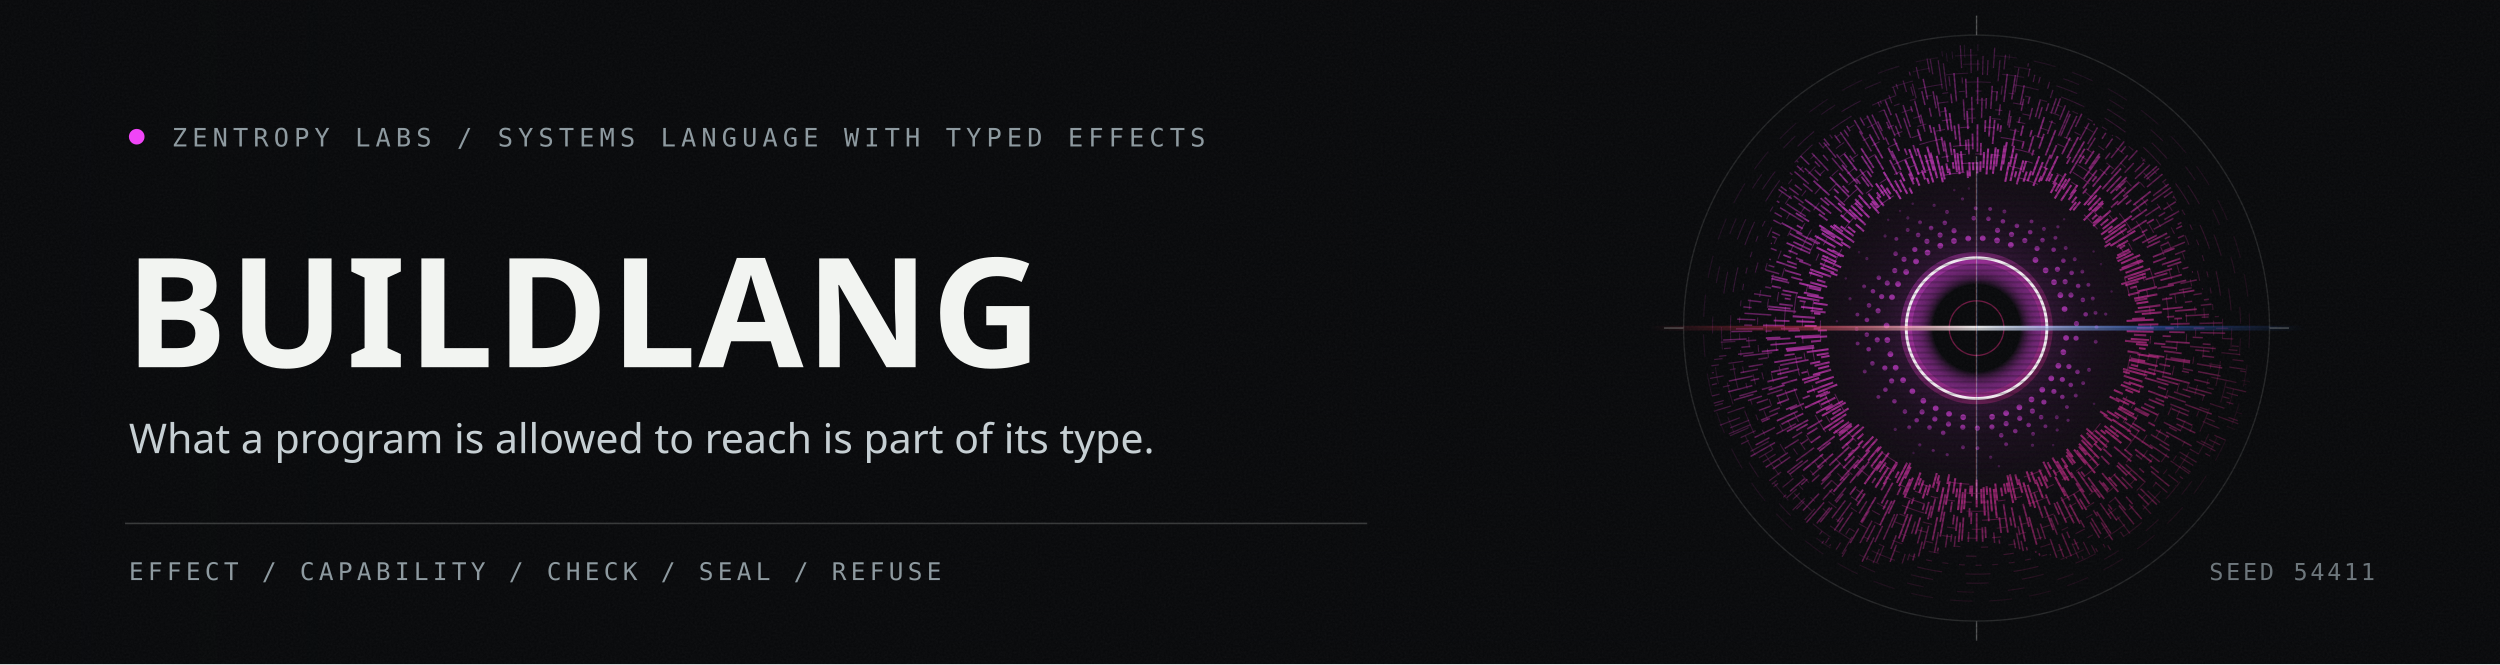
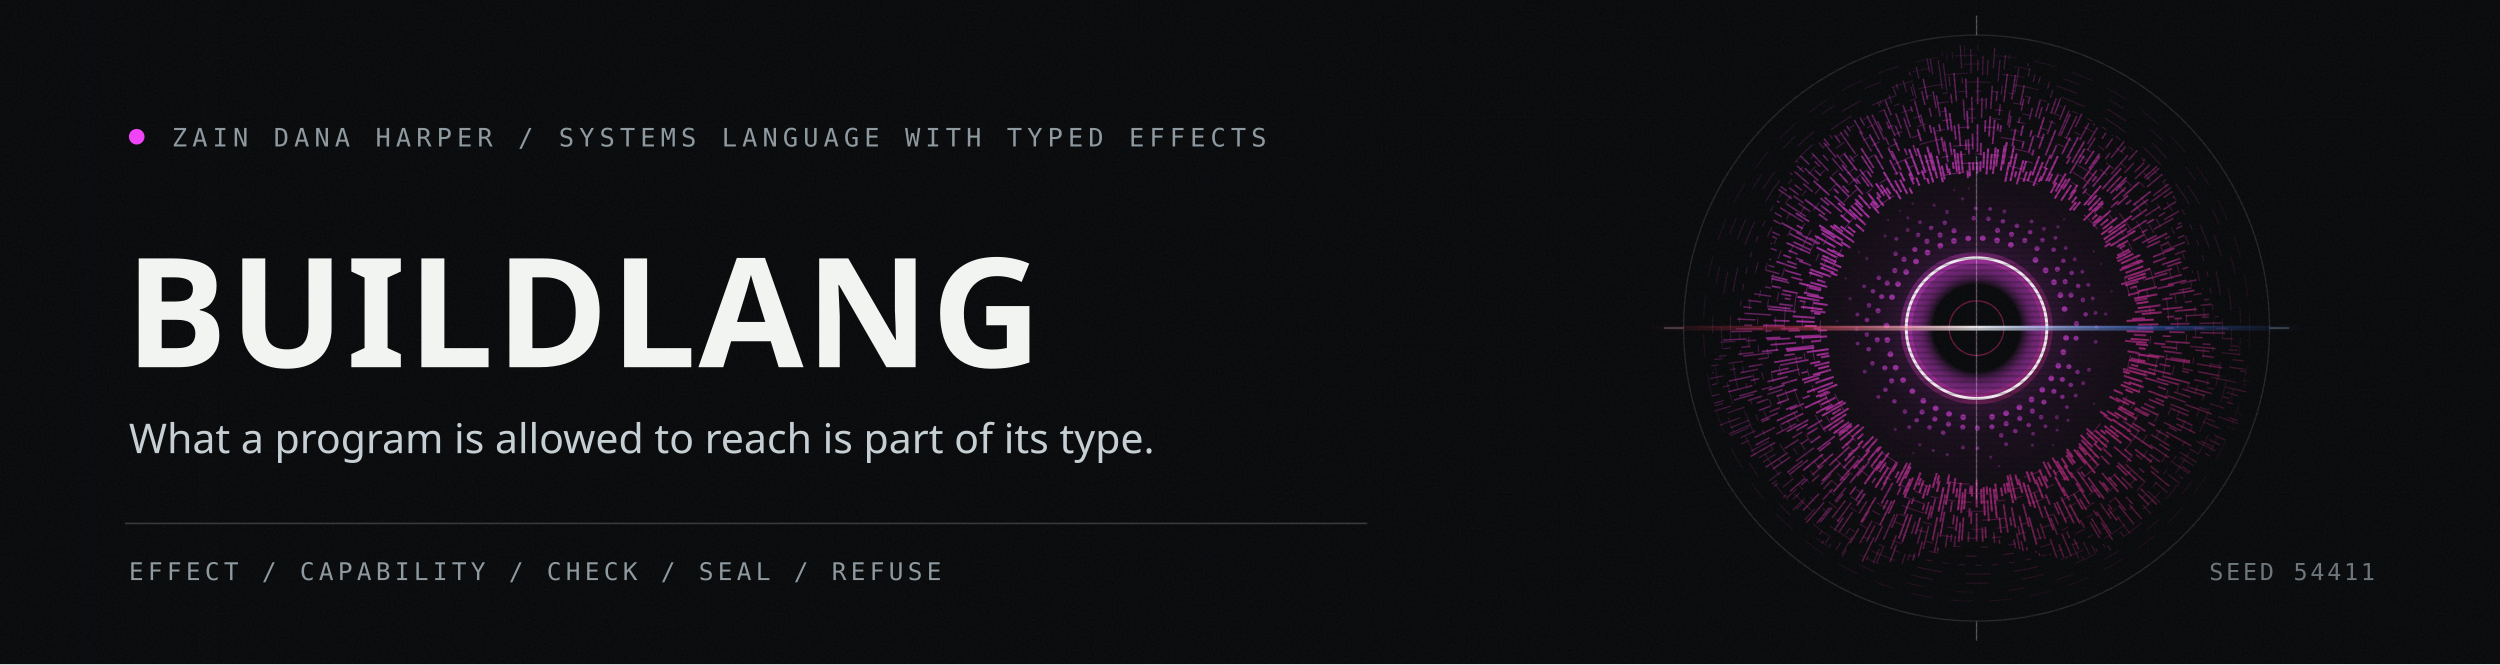
<svg xmlns="http://www.w3.org/2000/svg" viewBox="0 0 1280 340" width="1280" height="340" role="img" aria-label="buildlang: What a program is allowed to reach is part of its type.">
  <defs>
    <radialGradient id="halo">
      <stop offset="0" stop-color="#F045F7" stop-opacity="0.34" />
      <stop offset="0.4" stop-color="#F045F7" stop-opacity="0.08" />
      <stop offset="1" stop-color="#07080A" stop-opacity="0" />
    </radialGradient>
    <radialGradient id="core">
      <stop offset="0" stop-color="#FFFFFF" />
      <stop offset="0.36" stop-color="#FFFFFF" stop-opacity="0.92" />
      <stop offset="0.74" stop-color="#F045F7" stop-opacity="0.6" />
      <stop offset="1" stop-color="#F045F7" stop-opacity="0" />
    </radialGradient>
    <radialGradient id="pupil">
      <stop offset="0" stop-color="#07080A" />
      <stop offset="0.62" stop-color="#07080A" />
      <stop offset="1" stop-color="#F045F7" stop-opacity="0.3" />
    </radialGradient>
    <linearGradient id="ray" x1="0" y1="0" x2="1" y2="1">
      <stop offset="0" stop-color="#F045F7" />
      <stop offset="1" stop-color="#BF226C" />
    </linearGradient>
    <linearGradient id="flare" x1="0" y1="0" x2="1" y2="0">
      <stop offset="0" stop-color="#FF3B57" stop-opacity="0" />
      <stop offset="0.22" stop-color="#FF3B57" stop-opacity="0.42" />
      <stop offset="0.5" stop-color="#FFFFFF" stop-opacity="0.9" />
      <stop offset="0.78" stop-color="#3B7BFF" stop-opacity="0.42" />
      <stop offset="1" stop-color="#3B7BFF" stop-opacity="0" />
    </linearGradient>
    <linearGradient id="veil" x1="0" y1="0" x2="1" y2="0">
      <stop offset="0" stop-color="#07080A" stop-opacity="0.96" />
      <stop offset="0.4" stop-color="#07080A" stop-opacity="0.86" />
      <stop offset="0.64" stop-color="#07080A" stop-opacity="0" />
    </linearGradient>
    <pattern id="scan" width="4" height="3" patternUnits="userSpaceOnUse">
      <rect width="4" height="1" fill="#07080A" />
    </pattern>
    <filter id="grain" x="0" y="0" width="100%" height="100%">
      <feTurbulence type="fractalNoise" baseFrequency="0.9" numOctaves="3" seed="4801" result="n" />
      <feColorMatrix in="n" type="saturate" values="0" />
    </filter>
  </defs>
  <rect width="1280" height="340" fill="#07080A" />
  <g>
    <circle cx="1012" cy="168" r="80" fill="none" stroke="url(#ray)" stroke-width="0.55" stroke-dasharray="10.2 28.33" stroke-dashoffset="24.71" opacity="0.38" />
    <circle cx="1012" cy="168" r="84.6" fill="none" stroke="url(#ray)" stroke-width="0.55" stroke-dasharray="7.26 16.43" stroke-dashoffset="35.06" opacity="0.37" />
    <circle cx="1012" cy="168" r="89.2" fill="none" stroke="url(#ray)" stroke-width="0.55" stroke-dasharray="3.95 4.71" stroke-dashoffset="22" opacity="0.36" />
    <circle cx="1012" cy="168" r="93.8" fill="none" stroke="url(#ray)" stroke-width="0.55" stroke-dasharray="10.38 21.6" stroke-dashoffset="17.79" opacity="0.35" />
    <circle cx="1012" cy="168" r="98.4" fill="none" stroke="url(#ray)" stroke-width="0.55" stroke-dasharray="12.19 29.87" stroke-dashoffset="28.62" opacity="0.33" />
    <circle cx="1012" cy="168" r="103" fill="none" stroke="url(#ray)" stroke-width="0.55" stroke-dasharray="4.91 7.8" stroke-dashoffset="5.93" opacity="0.32" />
    <circle cx="1012" cy="168" r="107.6" fill="none" stroke="url(#ray)" stroke-width="0.55" stroke-dasharray="4.66 8.14" stroke-dashoffset="35.58" opacity="0.3" />
    <circle cx="1012" cy="168" r="112.2" fill="none" stroke="url(#ray)" stroke-width="0.55" stroke-dasharray="3.67 10.48" stroke-dashoffset="13.59" opacity="0.27" />
    <circle cx="1012" cy="168" r="116.8" fill="none" stroke="url(#ray)" stroke-width="0.55" stroke-dasharray="5.3 13.98" stroke-dashoffset="9.17" opacity="0.25" />
    <circle cx="1012" cy="168" r="121.4" fill="none" stroke="url(#ray)" stroke-width="0.55" stroke-dasharray="3.07 5.45" stroke-dashoffset="24.86" opacity="0.23" />
    <circle cx="1012" cy="168" r="126" fill="none" stroke="url(#ray)" stroke-width="0.55" stroke-dasharray="12.92 11.92" stroke-dashoffset="7.91" opacity="0.2" />
    <circle cx="1012" cy="168" r="130.6" fill="none" stroke="url(#ray)" stroke-width="0.55" stroke-dasharray="11.37 17.26" stroke-dashoffset="30.03" opacity="0.17" />
    <circle cx="1012" cy="168" r="135.2" fill="none" stroke="url(#ray)" stroke-width="0.55" stroke-dasharray="8.67 17.37" stroke-dashoffset="20.68" opacity="0.14" />
    <circle cx="1012" cy="168" r="139.8" fill="none" stroke="url(#ray)" stroke-width="0.55" stroke-dasharray="11.51 8.78" stroke-dashoffset="1.47" opacity="0.11" />
    <path d="M1147.79 194.66L1152.01 195.49M1149.13 196.69L1150.2 196.91M1145.36 211.12L1148 211.97M1140.07 218.24L1144.22 219.87M994.56 28.93L994.23 26.3M997.03 31.5L996.54 27.06M999.79 30.25L999.45 26.31M1005.97 29.44L1005.69 22.91M1012.66 26.05L1012.67 22.65M1028.61 30.61L1028.95 27.75" stroke="url(#ray)" stroke-width="0.5" opacity="0.13" />
    <path d="M1134.64 168.11L1140.86 168.12M1137.64 173.31L1143.44 173.56M1142.66 177.14L1146.21 177.38M1141.04 179.02L1145.57 179.41M1137.38 180.56L1147.04 181.53M1143.03 184.12L1148.7 184.82M1130.93 186.3L1137.22 187.27M1141.41 187.91L1149.69 189.19M1146.95 189.88L1149.83 190.34M1132.18 193.14L1145.03 195.83M1139.47 198.14L1150.05 200.64M1129.95 198.47L1133.43 199.36M1140.03 201.07L1145.84 202.57M1138.15 203.15L1141.49 204.08M1139.95 205.82L1143.48 206.87M1131.47 206.63L1138.91 209.03M1126.13 208.44L1130.39 209.95M1140.99 213.71L1145.72 215.38M1135.7 213.22L1146 216.98M1129.61 214.14L1133.96 215.84M1127.79 215.82L1136.43 219.38M1133.79 222.82L1139.55 225.41M1131.03 225.03L1136.78 227.79M1126.78 225.68L1133.34 228.97M1124.64 225.93L1134.33 230.92M1129.13 232.21L1131.55 233.54M1121.12 229.86L1125.74 232.48M1115.9 231.36L1124.67 236.71M1116.19 234.03L1122.95 238.32M1117.22 238.78L1121.53 241.68M1111.33 235.96L1120.98 242.57M1116.02 243.89L1117.66 245.09M1110.18 243.09L1115.26 246.97M1113.64 248.66L1113.8 248.79M1103.34 246.72L1109.71 252.2M1099.58 251.31L1105.86 257.28M1096.98 258.44L1101.33 263.07M1083.86 264.24L1090.57 273.23M1085.66 272.29L1087.4 274.75M1079.14 279.14L1080.65 281.64M1076.82 278.61L1077.8 280.27M1072.99 280.77L1073.93 282.5M1070.79 279.13L1072.85 283.03M1066.64 277.41L1069.92 283.98M1065.92 284.76L1066.56 286.12M1060.88 278.21L1064.3 285.92M1057.72 285.04L1058.14 286.12M1049.76 283.69L1049.97 284.33M977.72 283.45L976.7 286.88M975.44 283.61L973.9 288.49M964.55 279.51L960.9 288.09M962.22 281.09L959.01 288.38M956.55 284.62L955.57 286.7M945.35 281.35L943.13 285.12M948.35 274.83L943.15 283.57M946.98 270.51L944.95 273.72M942.36 277.81L940.11 281.35M937.31 278.74L936.74 279.59M936.52 275.35L934.6 278.07M933.74 276.9L932.72 278.31M932.86 271.98L931.58 273.66M929.14 260.53L924 266.28M923.82 256.64L919.77 260.72M924.05 255.06L917.79 261.26M921.49 252.42L917.96 255.71M919.89 250.31L914.85 254.82M914.61 253.24L913.01 254.63M918.26 244.94L912.66 249.54M910.38 247.48L908.06 249.29M909.68 245.99L907.13 247.94M911.96 241.64L905.8 246.17M909.1 232.53L902.56 236.63M907.35 230.38L900.51 234.46M905.55 226.06L896.23 231.14M895.45 225.42L891.45 227.38M898.9 220.5L891.19 224.08M895.3 218.96L885.79 223.11M896.34 217.4L885.15 222.18M895.57 215.13L885.86 219.06M890.91 213.82L880.56 217.74M893.14 208.47L884.48 211.42M886.27 207.82L877.49 210.6M882.04 206.55L877.92 207.77M882.53 205.02L877.39 206.49M880.38 201.76L876.49 202.76M885.67 197.33L882.11 198.16M879.02 196.45L876.5 196.99M882.48 192.43L875.51 193.75M888.68 188.83L885.68 189.34M877.47 190.73L876.48 190.89M892.62 184.97L884.94 186.06M880.01 186.76L876.2 187.3M881.93 183.58L877.65 184.09M883.93 182.02L880.18 182.43M886.18 178.2L882.7 178.48M888.52 174.8L881.01 175.21M912.84 93.7L912.68 93.58M917.73 89.49L916.34 88.33M920.76 83.09L919.85 82.23M933.74 75.9L931.22 72.94M938.2 70.82L936.77 68.94M962.54 54.66L961.47 52.2M963.29 53.13L962.63 51.58M968.62 52.84L967.06 48.7M970.77 48.94L969.28 44.65M971.71 45.68L970.81 42.94M976.12 47.07L974.39 41.25M979.61 49.04L978.35 44.42M981.13 50.34L979.15 42.83M978.06 38.65L977.54 36.68M982.48 40.28L981.09 34.28M987.94 37.08L986.63 29.95M989.6 38.03L988.25 30.18M994.44 45.5L992.33 30.78M996.76 46.5L995 32.45M998.42 44.19L997.85 39.02M1004.78 42.77L1004.61 39.68M1004.33 34.88L1003.66 23.22M1009.26 37.35L1009 25.05M1012.61 36.18L1012.64 30.6M1015.09 38.38L1015.32 28.62M1017.53 38.43L1017.86 30.73M1020.62 34.85L1021.3 24.37M1023.01 41.59L1023.95 30.79M1024.66 48.47L1025.15 43.88M1026.03 35.56L1026.83 27.98M1031.6 47.35L1033.62 34.95M1038.23 34.14L1038.57 32.44M1038.47 39.22L1039.32 35.09M1040.99 41.98L1041.83 38.29M1043.74 42.66L1044.58 39.37M1048.34 45.48L1049.39 41.93M1049.76 50.21L1051.11 46.01M1081.41 69.58L1081.75 69.11M1096.94 82.57L1098.16 81.34M1107.01 93.4L1109.09 91.77M1112.34 101.38L1113.26 100.77M1133.96 162.14L1136.04 162.04" stroke="url(#ray)" stroke-width="0.64" opacity="0.27" />
    <path d="M1123.13 168.1L1128.66 168.1M1126.56 170.33L1139.32 170.59M1122.63 172.68L1127.83 172.9M1127.79 176.1L1131.82 176.38M1121.31 177.34L1134.44 178.46M1123.95 179.21L1131.29 179.95M1127.7 182.23L1133.66 182.97M1124.83 186.29L1137.78 188.39M1117.6 188.74L1122.82 189.76M1125.37 190.26L1136.92 192.53M1117.13 189.99L1120.75 190.75M1123.45 194.35L1131.37 196.22M1120.53 198.24L1132.35 201.54M1117.52 199.19L1129.01 202.59M1113.03 200.67L1121.53 203.42M1109.71 202.62L1119.09 205.95M1118.76 207.03L1132.43 212.03M1111.24 206.93L1120.92 210.73M1111.87 209.25L1120.46 212.79M1114.28 214.04L1122.49 217.73M1114.38 217.05L1124.03 221.68M1107.88 216.18L1116.68 220.6M1110.65 218.73L1114.42 220.67M1109.09 221.23L1122.08 228.35M1103.86 220.08L1110.53 223.86M1101.24 222.42L1110.71 228.2M1105.68 227.37L1110.89 230.67M1100.69 227.67L1110.57 234.32M1100.51 232.57L1105.73 236.38M1093.61 232.76L1096.6 235.13M1101.09 238.7L1105.26 242.01M1101.35 241.27L1110.74 248.97M1095.32 239.8L1097.76 241.91M1088.32 237.7L1098.45 246.96M1095.92 250.18L1104.36 258.44M1086.28 244.21L1091.88 249.95M1094.71 252.85L1100.31 258.59M1088.57 254.34L1091.91 258.1M1090.14 258.32L1096.52 265.68M1082.81 254.57L1088.31 261.29M1084.85 258.75L1092.58 268.38M1079.38 258.24L1081.37 260.91M1079.42 260.46L1083.78 266.43M1075.35 257.7L1080.89 265.53M1073.49 261.98L1080.83 273.2M1071.84 261.21L1073.85 264.34M1075.87 267.5L1081.7 276.58M1070.83 265.37L1075.68 273.4M1070.15 267.23L1074.94 275.39M1065.12 266.22L1067.23 270.12M1061.86 275.96L1064.34 281.33M1058.23 272.23L1059.66 275.45M1051.74 263.62L1053.81 268.6M1055.68 273.12L1060.53 284.79M1049.95 265.16L1053.33 273.81M1054.11 278.6L1056.63 285.21M1049.7 275.95L1053.1 285.67M1044.66 268.05L1047.25 276.01M1043.05 270.39L1044.84 276.28M1044.02 283.27L1044.35 284.45M1042.2 282.19L1042.42 283.02M1037.53 280L1037.94 281.82M1033.26 269.52L1034.2 274.01M1034.8 276.84L1035.91 282.17M1032.48 272.77L1034.14 281.23M1031.12 276.13L1031.93 280.68M1023.55 276.19L1023.78 278.32M1020.78 272.63L1021.23 277.97M1007.96 272.33L1007.76 277.48M1001.17 274.35L1000.61 279.91M999.29 273.46L998.82 277.33M997.05 273.54L996.1 280.28M992.4 280.4L992.06 282.34M992.41 272.49L990.44 282.98M987.52 269.16L984.66 281.01M984.19 277.29L982.24 284.96M984.07 269.81L981.76 278.25M980.33 283.44L979.37 286.94M980.69 267.01L978.69 273.35M970.96 278.95L967.73 287.68M970.88 274.02L968.15 281.07M971.53 263.11L968.5 270.22M970.07 263.26L964.29 276.4M963.88 269.22L959.91 277.55M959.47 275.17L953.38 287.59M959.95 268.96L955.63 277.34M958.51 266.63L952.33 278.03M957.13 261.31L953.29 267.84M951.72 270.5L947.28 278.06M955.78 256.64L951.86 262.82M948.41 262.29L941.74 272.18M943.77 265.03L939.17 271.57M947.8 257.33L940.63 267.31M944.84 256.24L937.93 265.31M943.77 252.74L940.12 257.27M938.04 259.85L931.93 267.45M945.17 249.65L939.48 256.6M936.81 259.86L930.19 267.95M933.94 257.23L924.87 267.6M938.25 250.36L933.26 255.93M937.83 245.92L933.63 250.33M931.36 252.71L923.05 261.45M937.49 242.91L932.38 248.05M931.47 243.11L927.68 246.64M933.57 238.09L927.81 243.23M925.42 245.37L922.21 248.24M923.95 245.06L916.5 251.58M925.69 235.5L916.36 242.8M922.95 235.88L915.04 241.9M928.85 229.21L919.62 236M916.62 233.95L907.63 240.17M925.77 224.9L922.23 227.24M915.4 231.75L904.02 239.26M920.94 225.1L913.79 229.59M922.71 221.22L917.72 224.2M908.82 226.59L896.29 233.71M919.61 216.87L909.53 222.21M905.98 224.08L898.87 227.84M908.78 218.85L898.3 224.01M906.18 214.21L902.04 216.02M910.31 211.43L901.57 215.17M911.33 208.75L905.85 210.97M906.56 207.9L900.56 210.17M905.21 204.36L899.43 206.33M912.68 199.46L904.89 201.92M902.11 202.8L894.93 205.08M897.79 201.88L887.76 204.85M907.3 197.94L902.07 199.43M899.61 200.14L890.54 202.73M897.22 197.45L884.78 200.63M900.73 193.83L896.27 194.87M897.35 192.53L885.15 195.14M900.11 189.1L891.09 190.81M902.54 186.49L895.3 187.71M905.02 183.21L900.26 183.88M907.36 180.53L892.56 182.31M897.85 180.49L889.88 181.37M896.13 177.39L891.59 177.76M899.2 174.21L893.97 174.5M894.27 173.57L882.24 174.14M907.18 169.47L903.9 169.52M897.15 169.61L886.4 169.76M902.72 168.32L888.83 168.37M897.12 166.49L893 166.44M898.8 163.74L889.43 163.39M906.94 161.28L893.15 160.39M896.84 157.5L892.62 157.11M901.87 154.59L894.91 153.74M906.87 151.76L898.07 150.4M899.53 148.35L899.52 148.35M906.82 147.49L903.8 146.9M910.97 140.17L904 138.24M908.49 136.72L905.47 135.8M906.74 132.97L905.8 132.66M909.64 128.27L906.67 127.12M907.18 124.73L906.7 124.53M909.22 121.87L907.4 121.05M911.4 120.62L907.42 118.75M912.07 114.85L907.98 112.67M912.36 111.02L908.58 108.86M923.33 113.62L911.39 106.3M911.02 103.72L909.71 102.88M924.55 110.82L914.79 104.45M926.88 108.37L920.83 104.13M917.36 101.7L910.61 96.97M923.37 103.94L918.32 100.29M914.78 97.73L911.73 95.53M920.92 99.75L916.03 96.09M922.5 97.43L918.96 94.64M928.03 98.07L923.15 94M926.16 94.17L918.77 87.81M923.66 88.16L920.03 84.87M930.9 92.52L924.04 86.14M932.28 90.06L929.16 87.01M926.4 84.31L921.87 79.88M931.77 85.31L929.2 82.66M936.14 87.42L927.64 78.4M935.95 82.24L933.39 79.36M943.71 87.63L937.97 80.88M940.1 80.72L933.72 72.98M945.69 85.68L940.3 78.99M936.72 74.54L933.85 70.99M949.33 82.78L947.07 79.69M942.27 73.17L939.31 69.15M950.06 78.92L942.22 67.63M946.47 69.86L944.17 66.42M947.28 67.14L945.55 64.45M958.17 77.5L952.04 67.18M953.66 68.72L949.41 61.49M954.63 64.27L952.35 60.15M962.27 71.64L955.84 59.18M964.75 71.55L958.43 58.65M967.08 74.13L965.26 70.33M963.72 67.11L961.34 62.15M967.58 66.2L965.92 62.41M970.35 69.78L964.59 56.21M972.72 70.03L970.48 64.42M968.3 58.99L965.18 51.21M973.52 65.83L970.58 58.04M978.25 70.54L974.7 60.29M978.07 65L974.38 53.78M979.16 57.31L978.28 54.38M983.51 63.37L980.28 51.51M985.6 67.4L983.32 58.69M985.6 53.76L983.96 46.68M988.81 59.72L987.83 55.17M986.93 50.95L984.66 40.36M991.32 55.47L989.72 46.73M993.33 59.66L991.46 48.82M999.37 52.85L998.84 47.99M1001.71 51.92L1000.43 37.41M1005.86 61.4L1005.25 50.88M1006.87 50.05L1006.45 40.27M1009.8 63.04L1009.52 49.55M1012.53 53.36L1012.59 39.38M1014.56 60.51L1014.81 50.06M1016.8 55.61L1017.03 50.16M1019.27 55.76L1020.03 43.95M1022.12 51.81L1022.56 46.77M1023.55 58.98L1024.14 53.45M1026 52.22L1027.73 37.82M1027.95 64.15L1029.12 56.57M1029.98 50.94L1031.9 38.46M1028.67 65.37L1029.64 59.42M1034.46 53.42L1036.38 43.62M1033.6 62.92L1034.22 59.88M1034.88 56.71L1036.13 50.63M1038.43 53.1L1039.17 49.87M1039.05 61.18L1040.56 55.24M1042.13 59.99L1044.67 50.89M1043.79 60.82L1045.59 54.75M1047.62 56.9L1048.9 52.89M1050.13 58.13L1052.82 50.39M1048.27 68.62L1050.77 61.75M1052.16 57.94L1054.92 50.38M1054.54 61.38L1057.52 53.91M1053.9 69.65L1059.42 56.7M1054.95 69.8L1059.95 58.36M1057.92 70.83L1063.33 59.39M1062.61 64.94L1065.92 58.21M1064.79 71.74L1069.58 63M1071.98 64.1L1072.42 63.35M1068.88 73.69L1073.95 65.27M1068.81 76.9L1072.8 70.52M1076.24 71.02L1078.2 68.06M1078.11 75.91L1081.65 70.98M1077.89 81.5L1080.38 78.23M1080.83 80.91L1087.59 72.37M1085.95 77.88L1088.34 74.97M1080.96 89.12L1089.38 79.49M1089.82 81.97L1094.31 77M1087.84 88.37L1092.47 83.51M1093.02 88.04L1097.76 83.36M1093.15 91.54L1100.82 84.32M1097.72 91.06L1104.4 85.08M1099 91.81L1105.4 86.2M1099.24 95.74L1107.21 89.14M1102.39 100.19L1110.34 94.22M1101.48 103.26L1111.48 96.02M1107.93 101.11L1112.34 98.04M1098.37 110.66L1105.87 105.68M1107.72 107.28L1114.04 103.26M1105.2 110.78L1108.58 108.71M1108.16 112.41L1115.68 108.07M1102.68 117.41L1112.8 111.76M1114.98 114.89L1116.89 113.91M1114.19 117.15L1117.24 115.63M1108.36 122.29L1111.12 120.98M1106.21 125.88L1110.18 124.1M1115.11 121.9L1118.26 120.49M1107.79 128.45L1118.69 123.96M1113.57 130.28L1118.93 128.29M1117.4 137.69L1120.46 136.81M1122.33 139.28L1122.79 139.16M1116.38 145.14L1124.75 143.31M1115.63 148.59L1122.14 147.38M1127.61 147.99L1127.94 147.93M1123.09 150.91L1127.29 150.27M1118.65 154.74L1122.4 154.28M1128.4 153.53L1130.95 153.21M1126.77 156.35L1132.3 155.79M1118.98 161.72L1131.07 161.01M1127.24 162.46L1130.77 162.29M1126.1 165.58L1137.83 165.33" stroke="url(#ray)" stroke-width="0.78" opacity="0.41" />
    <path d="M1108.67 168.09L1112.99 168.09M1110.61 170.01L1118.59 170.17M1107.23 172.03L1111.43 172.2M1108.78 174.77L1121.14 175.63M1102.85 175.76L1108.68 176.26M1106.47 177.46L1114.54 178.27M1108.01 179.81L1117.01 180.92M1100.26 181.58L1108.1 182.79M1111.29 183.28L1121.38 184.83M1108.63 183.66L1121.3 185.72M1105.57 186.37L1111.1 187.46M1099.92 188.79L1111.56 191.54M1107.21 192.59L1121.09 196.18M1104.18 193.69L1115.27 196.78M1098.12 193.46L1110.26 197.05M1104.88 198.03L1108.94 199.35M1099.89 200.13L1109.99 203.82M1103.61 203.94L1108.02 205.67M1100.12 204.39L1108.1 207.68M1097.91 206.67L1103.14 209.02M1096.28 208.38L1104.77 212.45M1093.17 208.79L1100.45 212.45M1092.67 209.49L1099.86 213.19M1099.97 216.23L1103.3 218.05M1091.78 216.65L1098.42 220.7M1087.84 216.06L1095.36 220.83M1090.47 221.69L1102.14 229.68M1093.17 230.08L1101.65 236.56M1087.67 230.05L1091.36 233.08M1082.38 228.65L1091.22 236.27M1076.97 229.8L1081.21 233.84M1084.43 236.9L1094.03 246.03M1083.79 238.3L1088.92 243.32M1075.84 233.49L1080.01 237.78M1082.37 242.9L1089.33 250.3M1079.65 244.28L1083.85 249.02M1076.25 242.26L1084.6 251.9M1076.61 246.98L1079.61 250.65M1074.72 246.13L1079.12 251.62M1069.08 244.45L1077.37 255.55M1065.56 241.46L1067.4 243.98M1070.8 248.64L1075.26 254.75M1063.87 241.44L1071.27 251.92M1060.31 241.84L1067.02 252.09M1062.94 247.35L1069.81 258.05M1064.75 255.32L1068.26 261.13M1061.7 252.8L1066.4 260.82M1056.04 249.42L1059.7 256.2M1059.68 258.14L1064.97 268.13M1055.28 254.66L1061.9 267.92M1053.08 256.94L1058.03 267.66M1051.75 257.62L1054.33 263.43M1047.38 253.13L1049.61 258.49M1046.65 259.02L1051.37 271.4M1041.34 252L1045.93 265.15M1038.84 264.64L1042.8 278.89M1035.8 257.99L1038.91 269.75M1033.88 263.97L1036.9 277.22M1029.94 259.75L1031.98 270.22M1029.13 264.86L1029.89 269.14M1025.81 258.12L1028.05 272.7M1023.63 264.83L1024.59 272.86M1017.59 255.87L1018.29 266.91M1016.48 269.73L1016.74 275.48M1014.95 270L1015.16 277.33M1012.04 262.65L1012.04 277.16M1009.37 262.29L1009.2 268.32M1008.43 260.18L1008.25 264.83M1005.31 264.91L1004.48 276.85M1003.68 267.39L1002.84 277.46M1002.19 264.32L1001.43 271.79M1000.48 263.54L999.88 268.52M999.41 256.91L998.66 262.22M995.62 261.97L993.4 274.69M996.05 253.05L993.39 267.23M991.93 264.69L989.43 276.74M990.91 255.15L988.51 265.09M988.86 258.93L987.08 265.92M987.59 256.97L985.91 263.11M985.24 258.13L984.32 261.24M983.23 264.89L980.65 273.6M978.82 263.45L973.95 277.45M979.88 254.82L978.67 258.1M976.79 263.19L972.14 275.75M977.84 256.08L975.01 263.38M973.25 249.5L971.38 253.43M970.17 255.99L966.84 262.99M968.65 256.45L962.56 268.86M966.61 256.03L964.15 260.81M969.07 247.16L963.31 257.78M965.97 246.28L963.17 251.03M960.4 254.61L952.75 267.45M960.24 244.75L958.52 247.3M954.93 252.63L950.72 258.87M953.86 250.68L950.1 256.03M950.26 249.12L947.15 253.2M957.01 236.29L950.91 243.87M954.39 238.38L947.19 247.19M946.88 242.44L938.73 251.75M951.67 235.37L942.05 246.12M949.52 233.63L943.7 239.75M949.09 230.28L946.35 232.98M942.31 236.98L932.84 246.36M946.61 228.99L936.62 238.3M938.52 232.31L930.48 239.34M933.41 232.51L923.2 240.89M937.26 226.45L931.43 231.01M939.4 223.34L930.55 230.08M932.09 223.26L927.22 226.62M930.53 219.09L925.26 222.4M933 215.09L925.3 219.68M925.5 217.12L919.72 220.4M925.79 215.02L914.87 220.97M923.3 211.7L912.13 217.2M920.4 210.52L909.75 215.47M923.63 206.59L916.49 209.71M920.1 207.25L914.4 209.68M926.6 202.57L922.92 204.06M916.01 204.33L909.91 206.63M920.16 199.27L909.58 202.88M913.71 197.15L905.57 199.57M920.17 194.26L912.22 196.53M925.36 190.22L922.37 190.99M915.33 192.8L904.9 195.47M921.25 189.07L910.01 191.68M915.8 188.58L906.83 190.5M926 184.22L911.38 186.98M922.73 183.08L908.4 185.5M918.86 181.24L913.61 181.99M910.57 179.1L902.02 180.04M919.63 175.49L906.46 176.56M916.71 173.25L904.75 173.91M911.58 172.75L904.09 173.1M921.58 169.27L915.67 169.35M921.07 168.27L911.86 168.3M913.39 166.71L902.64 166.57M916.23 164.39L908.12 164.09M919.63 159.58L905.2 158.26M916.82 158.06L905.35 156.86M917.94 156.55L911.01 155.71M924.54 154.49L921.36 154M916.82 153.3L913.77 152.83M917.13 151.42L912.06 150.54M920.57 150.17L912.66 148.63M911.83 147.46L907.17 146.51M916.05 144.78L906.94 142.58M915.25 143.39L906.91 141.27M922.82 143.43L917.13 141.86M922.14 140.84L913.89 138.35M919.89 137.35L909.49 133.89M919.93 135.48L915 133.74M927.3 135.93L921.15 133.6M917.06 132.05L913.12 130.56M923.2 133.53L919.56 132.12M920.37 130.17L915.7 128.25M926.8 129.76L914.72 124.34M926.97 127.95L918.17 123.81M927.67 125.41L916.31 119.67M931.03 124.93L919.79 118.95M931.83 124.73L926.48 121.85M922.72 119.82L912.18 114.13M923.04 117.12L919.97 115.37M926.26 113.42L919.47 109.1M935.69 112.84L931.27 109.65M934.37 109.83L924.1 102.13M937.57 109.31L932.27 105.14M936.59 105.2L932.09 101.45M943.04 108.69L934.21 101.09M936.7 99.94L928.54 92.57M944.62 105.29L939.25 100.29M941.39 98.96L938.98 96.61M946.64 100.64L936.86 90.56M946.58 98.51L943.44 95.17M946.07 93.66L941.7 88.72M953.86 99.58L949.74 94.74M951.08 94.05L943.1 84.37M952.48 94.11L950.47 91.61M956.93 95.49L953.04 90.37M950.8 87.42L944.16 78.68M958.89 95.77L952.22 86.71M958.25 90.69L956.05 87.53M959.01 88.64L953.12 79.83M959.35 85.95L952.9 75.91M964.32 86.87L960.06 79.61M963.94 81.11L957.17 68.86M971.42 89.37L967.55 81.87M969.83 81.93L966.74 75.61M973.24 87.02L968.58 77.27M972.42 77.29L969.65 70.94M976.43 79.27L975.12 76M981.47 79.83L979.55 74.31M983.58 72.23L981.75 66.04M988.89 68L987.96 63.97M992.96 79.13L989.95 65.08M995.38 77.54L994 70.06M993.49 67.25L992.8 63.5M997.33 82.86L995.45 71.98M999.3 79.42L998.37 72.88M997.48 66.69L995.79 54.87M999.35 67.13L998.19 57.85M1001.41 71.41L1000.62 64.23M1003.74 74.83L1002.73 63.4M1006.74 76.75L1006.44 71.57M1008.13 79.04L1007.79 71.29M1007.57 66.13L1007.16 56.75M1010.08 76.45L1009.91 68.39M1012.42 77.69L1012.48 63.58M1014.11 79.48L1014.26 73.14M1016.29 67.52L1016.54 61.52M1018.35 69.91L1019.03 59.47M1020.21 73.71L1021.29 61.37M1022.71 66.9L1023.1 63.25M1024.13 67.65L1024.56 64.11M1030.25 74.85L1032 65.93M1034.63 69.61L1035.86 64.27M1035.28 76.09L1036.23 72.34M1039.33 70.04L1040.31 66.54M1038.78 77.71L1041.17 69.63M1040.35 79.59L1041.28 76.68M1043.31 70.33L1046.65 59.93M1043.91 76.05L1046.52 68.55M1047.28 79.57L1052.49 66.52M1046.83 86.25L1049.84 79.19M1049.88 81.39L1052.98 74.3M1055.73 78.95L1059.92 70.43M1058.31 81.01L1064.09 70.15M1058.13 83.89L1060.07 80.35M1060.93 83.24L1067.21 72.37M1059.75 88.82L1067.39 76.15M1064.64 83.6L1067.08 79.68M1067.59 84.08L1072.11 77.26M1069.57 86.37L1075.04 78.62M1066.91 91.51L1075.14 80.05M1066.45 96.51L1073.61 87.12M1066.39 99.18L1068.46 96.57M1071.31 92.96L1073.48 90.21M1071.44 95.56L1080.25 84.83M1076.35 96.86L1085.96 86.24M1078.6 98.07L1086.11 90.19M1080.53 99.07L1088.91 90.64M1083.35 97.59L1088.24 92.76M1081.58 102.45L1088.5 95.93M1080.86 106.2L1084.51 102.93M1087.1 100.6L1095.38 93.17M1084 104.94L1089.57 100.06M1088.48 104.65L1091.24 102.37M1092.26 104.98L1101.14 98M1090.96 108.76L1099.77 102.15M1091.33 112.69L1099.21 107.19M1089.07 119.1L1099.08 112.75M1099.23 114.45L1102.77 112.28M1096.62 119.09L1099.46 117.45M1091.95 123.39L1098.07 119.98M1096.81 124.26L1104.29 120.41M1099.73 124.34L1109.58 119.44M1099.12 126.67L1105.99 123.41M1102.28 131.58L1113.36 127.1M1102.4 134.43L1108.94 132M1106.87 135.56L1116.39 132.31M1109.64 136.43L1116.84 134.1M1103.08 140.35L1112.04 137.62M1098.46 143.13L1109.73 139.89M1106.12 143.5L1117.09 140.64M1109.92 145.71L1119.34 143.56M1104.57 147.73L1113.04 145.87M1110.74 150.91L1123.51 148.7M1106.96 153.39L1112.2 152.59M1107.27 158.33L1117.61 157.28M1113.57 159.28L1124.74 158.33M1109.41 162.29L1113.2 162.06M1113.27 163.14L1117.18 162.95M1111.29 165.89L1121.12 165.68" stroke="url(#ray)" stroke-width="0.92" opacity="0.55" />
    <path d="M1094.05 168.07L1102.69 168.08M1088.85 169.57L1102.6 169.85M1092.54 171.4L1098.87 171.67M1090.95 173.52L1100.3 174.17M1087.97 174.49L1099.14 175.44M1093.6 176.17L1099.8 176.79M1095.13 178.23L1098.55 178.65M1089.28 179.89L1094.99 180.77M1094.38 181.35L1105.61 183.17M1091 183.51L1098.35 184.96M1090.03 184.32L1104.71 187.39M1090.99 186.68L1094.7 187.55M1089.87 188.11L1103.73 191.69M1086.96 188.89L1099.39 192.35M1087 190.17L1090.49 191.2M1087.34 192.36L1096.95 195.47M1089.89 195.6L1097.52 198.31M1087.24 195.51L1091.01 196.88M1085.87 196.98L1095.61 200.8M1088.19 199.46L1092.2 201.12M1082.32 199.65L1086.89 201.71M1086.85 203.86L1093.23 206.92M1083.32 203.84L1090.1 207.24M1080.13 203.04L1085.17 205.63M1085.01 208.03L1092.67 212.23M1084.39 209.04L1094.02 214.5M1082.63 211.07L1089.09 215.01M1078.82 210.35L1084.82 214.15M1075.24 210.55L1078.97 213.05M1081.51 214.76L1090.94 221.11M1077.16 212.58L1081.42 215.5M1080.53 218L1091.2 225.78M1077.49 218.08L1084.74 223.63M1077.85 220.26L1086.15 226.84M1075.57 220.13L1078.08 222.19M1072.84 220.43L1079.69 226.34M1068.22 219.35L1078.84 229.05M1068.36 221.61L1073.77 226.76M1072.3 227.05L1075.98 230.65M1065.3 222.68L1071.42 228.96M1065.78 225.24L1074.73 234.76M1064.47 227.16L1074.28 238.23M1064.37 228.53L1068.19 232.94M1063.24 230.64L1072.69 242.19M1061.91 230.17L1068 237.77M1058.2 229.88L1061.32 234.06M1058.1 231.23L1062.5 237.25M1057.96 233.08L1061.4 237.94M1055.51 234.5L1058.57 239.18M1057.06 238.19L1061.24 244.7M1053.14 236.1L1059.24 246.18M1050.83 234.25L1057.7 245.97M1051.22 240.51L1052.91 243.64M1048.33 236.68L1050.2 240.21M1052.23 244.05L1057.46 253.93M1046.16 236.4L1050.06 244.21M1046.86 243.49L1048.33 246.66M1044.08 240.32L1048.39 250.05M1043.61 244.05L1045.62 248.89M1042.33 245.64L1045.95 254.9M1039.99 241.53L1042.36 247.75M1037.62 241.35L1039.55 246.87M1038.18 248.2L1042.03 260.02M1035.95 246.96L1039.7 259.33M1033.51 245.43L1035.46 252.44M1031.82 242.92L1033.24 248.32M1029.07 242.89L1032.08 256.08M1027.77 243.3L1030.76 257.56M1027.47 247.12L1028.44 252.11M1026.07 247.57L1027.01 252.85M1024.51 249.63L1025.19 254.06M1021.55 247.57L1022.6 256.25M1020.79 250.33L1022.38 265.24M1018.86 249.71L1019.88 261.84M1017.15 248.93L1017.43 253.35M1015.59 249.36L1016.23 263.98M1014.38 250.28L1014.6 257.93M1012.03 245.6L1012.04 259.76M1009.75 248.63L1009.6 254.18M1008.87 248.69L1008.71 252.89M1006.32 250.23L1005.59 260.76M1004.97 251.96L1004.09 262.57M1003.95 247.1L1002.51 261.2M1002.11 250.03L1001.55 254.65M1001.12 244.83L999.99 252.77M998.32 246.45L996.22 258.51M997.96 242.87L997.04 247.79M995.09 249.46L992.49 261.99M993.11 246.09L991.72 251.83M992.85 243.26L991.74 247.6M991.64 242.22L989.62 249.59M988.23 248.06L986.59 253.59M986.54 248.51L984.41 255.25M984.9 245.95L982.64 252.45M983.56 244.87L982.22 248.5M983.33 241.92L979.92 250.72M979.43 244.55L975.07 254.8M977.99 245.26L974.49 253.22M978.26 238.97L975.39 245.01M978.18 237L972.3 248.99M976.45 236.94L971.16 247.21M972.18 241.42L970.44 244.64M971.33 237.17L968.89 241.32M971.11 236.63L964.39 247.92M966.71 239.42L960.17 249.71M965.56 236.85L962.28 241.72M967.11 231.84L960.82 240.78M963.12 236.01L954.61 247.85M963.96 231.12L958.12 238.79M963.2 228.61L960.84 231.54M962.25 228.79L956.48 235.83M957.21 230.63L949.06 239.95M961.15 224.78L955.25 231.38M959.17 223.5L953.54 229.42M952.23 228.08L944.49 235.87M953.86 225.55L951.34 228.05M954.01 222.09L951.07 224.82M948.83 224.45L943.15 229.53M954.23 218.56L948.24 223.8M951.83 217.39L942.02 225.44M948.14 217.94L941.63 223.03M948.01 216.77L941.49 221.75M946.71 216.06L938.76 221.91M943.99 215.03L936.36 220.3M945.27 212.03L933.35 219.9M946.5 209.08L937.3 214.84M942.49 209.43L938.2 211.99M944.96 206.07L932.82 212.96M943.6 205.3L934.84 210.08M938.23 207.02L929.86 211.45M939.66 203.64L932.34 207.24M935.47 203.53L924.09 208.81M936.98 200.76L931.63 203.09M935.89 200.51L929.78 203.12M940.68 196.87L930.64 200.93M938.58 195.79L925.17 200.86M938.92 192.89L929.51 196.09M931.37 193.54L923.66 195.98M932 191.73L922.69 194.49M937.53 189.29L928.21 191.96M936.53 187.36L930.87 188.81M936.76 185.47L929 187.27M931.98 185.12L926.79 186.23M936.72 182.2L932.4 183.01M936.25 180.8L930.15 181.83M936.22 178.77L925.03 180.36M928.93 177.95L914.74 179.65M928.76 177.11L914.33 178.69M932.37 174.46L927.24 174.87M935.51 172.21L922.29 172.94M931.79 171.79L918.94 172.4M935.35 169.08L930.71 169.14M931.97 168.24L928.58 168.25M930.14 166.93L923.93 166.85M929.08 164.88L919.73 164.53M929.22 162.7L917.84 161.97M932.1 160.71L928.74 160.41M934.71 159.93L926.97 159.12M933.25 158.41L922.07 157.05M935.75 156.22L928.56 155.11M931.56 153.95L920.35 151.99M933.6 152.71L925.2 151.07M931.16 151.43L923.54 149.86M932.26 148.7L926.05 147.2M932.55 147.79L921.21 144.91M935.51 146.92L926.82 144.53M934.63 144.62L930.36 143.33M933.31 141.82L926.22 139.46M937.52 141.69L926.71 137.87M940.75 141.02L937.31 139.72M939.05 139.69L932.15 137.01M940.97 138.68L931.85 134.91M942.66 136.88L932.51 132.32M940.19 134.18L933.07 130.83M940.24 131.75L930.06 126.61M942.92 131.25L935.53 127.32M944.04 131.33L938.19 128.17M939.76 126.69L929.2 120.65M943.42 125.94L932.76 119.4M947.4 126.88L942.66 123.86M939.5 121.85L932.24 117.22M943.52 123.23L931.44 115.33M949.32 124.09L937.16 115.57M943.56 118.54L938.77 115.07M949.06 120.84L942.43 115.87M949.89 119.03L946.2 116.12M947.11 113.96L942.44 110.07M954.34 118.41L950.11 114.77M950.3 112.23L941.16 103.97M955.22 115.16L946.69 107.22M953.46 110.77L947.73 105.16M957.14 111.46L949.9 103.99M953.75 106.13L949.82 101.95M957.69 106.75L951.62 99.91M962.06 109.23L957.63 104.02M961.36 106.54L958.4 102.94M962.13 106.09L956.56 99.17M964.51 105.47L960.98 100.83M962.88 101.2L960.92 98.53M964.82 100.14L960.44 93.84M967.88 101.92L962.98 94.58M968.04 99.49L965.88 96.12M970.16 97.66L964.42 88M973.19 101.95L970.57 97.49M973.48 98.36L970.2 92.43M976.54 99.29L972.8 92.03M975.14 92.77L972.99 88.37M979.08 99.21L977.59 96.1M979.85 94.33L977.45 88.84M979.75 91.95L975.39 81.68M982.77 95.08L981.08 90.87M982.42 89.48L977.47 76.34M985.64 91.87L983.99 87.12M987.65 94.08L986.69 91.16M985.82 88.52L981.66 75.9M989.88 93.47L985.67 79.28M990.08 87.51L986.7 75.08M991.86 91.23L988.41 78.11M994.75 93.35L991.61 79.78M995.69 91.86L994.18 84.79M997.41 88.57L996.51 83.71M998.45 89.39L997.93 86.34M1000.3 86.39L999.82 83.02M1001.98 88.07L1000.49 76.24M1003.35 89.17L1002.16 78.29M1004.93 88.19L1003.98 77.47M1007.57 91.16L1007.34 87.21M1008.62 90.38L1008.31 83.06M1010.31 87.23L1010.22 83.14M1012.37 88.78L1012.39 83M1013.91 87.94L1014.03 82.61M1015.5 85.96L1015.85 77.84M1017.09 89.31L1017.95 76.02M1019.07 86.85L1019.78 78.74M1020.37 88.97L1021.81 75.41M1022.01 85.22L1023.07 76.4M1024.38 87.43L1026.36 74.52M1025.61 84.25L1027.49 72.64M1026.68 93.12L1028.64 83.07M1029.04 85.11L1031.19 74.64M1029.32 92.69L1032.58 78.52M1031.56 90.79L1032.36 87.62M1032.54 94.38L1035.97 82.09M1035.67 88.2L1037.37 82.45M1036.03 93.05L1037.72 87.78M1038.08 92.85L1039.95 87.48M1040.53 89.81L1044.12 79.99M1041.05 95.18L1045.91 83.01M1043.88 93.18L1045.19 90.09M1044.97 92.62L1047.9 85.92M1047.57 92.74L1053.61 79.95M1048.89 92.88L1050.78 89.04M1051.18 94.39L1053.74 89.59M1049.94 98.81L1052.9 93.41M1052.41 98L1057.7 88.84M1052.01 101.66L1057.99 91.74M1056.27 97.01L1059.81 91.34M1055.2 102.79L1060.52 94.76M1059.94 100.03L1063.68 94.72M1059.09 102.41L1062.93 97.06M1060.84 103.88L1063.24 100.73M1059.68 107.68L1063.02 103.44M1061.5 107.68L1065.12 103.27M1067.02 105.06L1075.73 95.1M1068.89 105.1L1073.57 99.93M1069.44 107.69L1075.52 101.3M1066.85 112.83L1076.74 102.89M1072.42 108.37L1076.89 103.96M1071.18 112.25L1073.56 110.01M1071.73 114.39L1075.88 110.67M1071.71 115.71L1080.7 107.83M1075.53 115.38L1079.41 112.17M1076.55 117.31L1084.1 111.38M1075.76 120.17L1081.62 115.77M1079.45 119.19L1091.46 110.5M1077.13 122.59L1088.33 114.78M1077.98 124.2L1088.81 117M1077.53 126.43L1080.58 124.5M1080.53 125.93L1093.27 118.11M1083.78 126.51L1089.56 123.17M1085.22 127.15L1088.06 125.57M1084 130.87L1090.26 127.64M1083.55 132.39L1091.01 128.68M1084.16 133.77L1092.33 129.89M1085.96 134.93L1095.76 130.55M1086.33 137.31L1096.52 133.11M1085.25 138.44L1097.35 133.56M1088.27 139.68L1097.38 136.29M1087.83 142.07L1100.81 137.63M1089.47 142.95L1098.61 140M1086.09 145.51L1098.81 141.64M1088.17 146.09L1094.96 144.14M1090.69 147.51L1094 146.65M1094.8 149.15L1104.33 146.98M1089.57 151.01L1095.5 149.71M1092.62 152.9L1104.59 150.66M1092.96 153.99L1099.44 152.87M1093.86 155.41L1099.98 154.47M1094.55 157.74L1106.14 156.3M1092.96 159.78L1103.27 158.73M1096.6 160.74L1106.8 159.86M1091.69 163.32L1098.2 162.94M1088.77 164.31L1102.75 163.64M1094.72 166.24L1105.11 166.02" stroke="url(#ray)" stroke-width="1.06" opacity="0.69" />
    <g fill="#F045F7">
      <circle cx="1056.43" cy="180.3" r="1.49" opacity="0.57" />
      <circle cx="1053.88" cy="187.26" r="1.49" opacity="0.57" />
      <circle cx="1050.25" cy="193.73" r="1.49" opacity="0.57" />
      <circle cx="1045.63" cy="199.54" r="1.49" opacity="0.57" />
      <circle cx="1040.13" cy="204.52" r="1.49" opacity="0.57" />
      <circle cx="1033.91" cy="208.56" r="1.49" opacity="0.57" />
      <circle cx="1027.12" cy="211.55" r="1.49" opacity="0.57" />
      <circle cx="1019.94" cy="213.41" r="1.49" opacity="0.57" />
      <circle cx="1005.15" cy="213.59" r="1.49" opacity="0.57" />
      <circle cx="997.92" cy="211.9" r="1.49" opacity="0.57" />
      <circle cx="991.07" cy="209.07" r="1.49" opacity="0.57" />
      <circle cx="984.75" cy="205.18" r="1.49" opacity="0.57" />
      <circle cx="979.14" cy="200.33" r="1.49" opacity="0.57" />
      <circle cx="974.38" cy="194.64" r="1.49" opacity="0.57" />
      <circle cx="970.59" cy="188.26" r="1.49" opacity="0.57" />
      <circle cx="967.88" cy="181.35" r="1.49" opacity="0.57" />
      <circle cx="966.31" cy="174.1" r="1.49" opacity="0.57" />
      <circle cx="965.92" cy="166.69" r="1.49" opacity="0.57" />
      <circle cx="968.7" cy="152.17" r="1.49" opacity="0.57" />
      <circle cx="971.8" cy="145.43" r="1.49" opacity="0.57" />
      <circle cx="975.95" cy="139.27" r="1.49" opacity="0.57" />
      <circle cx="981.02" cy="133.86" r="1.49" opacity="0.57" />
      <circle cx="986.9" cy="129.33" r="1.49" opacity="0.57" />
      <circle cx="993.43" cy="125.81" r="1.49" opacity="0.57" />
      <circle cx="1000.43" cy="123.37" r="1.49" opacity="0.57" />
      <circle cx="1007.74" cy="122.1" r="1.49" opacity="0.57" />
      <circle cx="1015.16" cy="122.01" r="1.49" opacity="0.57" />
      <circle cx="1022.5" cy="123.11" r="1.49" opacity="0.57" />
      <circle cx="1029.56" cy="125.38" r="1.49" opacity="0.57" />
      <circle cx="1042.16" cy="133.13" r="1.49" opacity="0.57" />
      <circle cx="1047.36" cy="138.42" r="1.49" opacity="0.57" />
      <circle cx="1051.65" cy="144.48" r="1.49" opacity="0.57" />
      <circle cx="1054.91" cy="151.14" r="1.49" opacity="0.57" />
      <circle cx="1057.06" cy="158.24" r="1.49" opacity="0.57" />
      <circle cx="1057.83" cy="173.01" r="1.49" opacity="0.57" />
      <circle cx="1055.91" cy="194.32" r="1.34" opacity="0.51" />
      <circle cx="1051.61" cy="200.44" r="1.34" opacity="0.51" />
      <circle cx="1046.47" cy="205.86" r="1.34" opacity="0.51" />
      <circle cx="1040.59" cy="210.47" r="1.34" opacity="0.51" />
      <circle cx="1034.1" cy="214.18" r="1.34" opacity="0.51" />
      <circle cx="1027.14" cy="216.91" r="1.34" opacity="0.51" />
      <circle cx="1019.86" cy="218.59" r="1.34" opacity="0.51" />
      <circle cx="1012.41" cy="219.2" r="1.34" opacity="0.51" />
      <circle cx="1004.95" cy="218.71" r="1.34" opacity="0.51" />
      <circle cx="997.64" cy="217.14" r="1.34" opacity="0.51" />
      <circle cx="990.64" cy="214.53" r="1.34" opacity="0.51" />
      <circle cx="984.09" cy="210.92" r="1.34" opacity="0.51" />
      <circle cx="968.51" cy="195.02" r="1.34" opacity="0.51" />
      <circle cx="965.04" cy="188.4" r="1.34" opacity="0.51" />
      <circle cx="961.15" cy="174" r="1.34" opacity="0.51" />
      <circle cx="961.58" cy="159.1" r="1.34" opacity="0.51" />
      <circle cx="963.41" cy="151.85" r="1.34" opacity="0.51" />
      <circle cx="966.28" cy="144.95" r="1.34" opacity="0.51" />
      <circle cx="970.12" cy="138.54" r="1.34" opacity="0.51" />
      <circle cx="974.86" cy="132.76" r="1.34" opacity="0.51" />
      <circle cx="980.39" cy="127.73" r="1.34" opacity="0.51" />
      <circle cx="986.59" cy="123.55" r="1.34" opacity="0.51" />
      <circle cx="993.33" cy="120.33" r="1.34" opacity="0.51" />
      <circle cx="1000.47" cy="118.12" r="1.34" opacity="0.51" />
      <circle cx="1022.73" cy="117.94" r="1.34" opacity="0.51" />
      <circle cx="1029.91" cy="120.03" r="1.34" opacity="0.51" />
      <circle cx="1036.7" cy="123.15" r="1.34" opacity="0.51" />
      <circle cx="1042.97" cy="127.23" r="1.34" opacity="0.51" />
      <circle cx="1053.4" cy="137.88" r="1.34" opacity="0.51" />
      <circle cx="1057.35" cy="144.23" r="1.34" opacity="0.51" />
      <circle cx="1060.32" cy="151.08" r="1.34" opacity="0.51" />
      <circle cx="1063.15" cy="165.72" r="1.34" opacity="0.51" />
      <circle cx="1062.94" cy="173.19" r="1.34" opacity="0.51" />
      <circle cx="1059.28" cy="187.65" r="1.34" opacity="0.51" />
      <circle cx="1045.04" cy="213.59" r="1.18" opacity="0.44" />
      <circle cx="1038.67" cy="217.58" r="1.18" opacity="0.44" />
      <circle cx="1031.82" cy="220.7" r="1.18" opacity="0.44" />
      <circle cx="1024.62" cy="222.87" r="1.18" opacity="0.44" />
      <circle cx="994.9" cy="221.64" r="1.18" opacity="0.44" />
      <circle cx="987.9" cy="218.88" r="1.18" opacity="0.44" />
      <circle cx="981.33" cy="215.21" r="1.18" opacity="0.44" />
      <circle cx="975.31" cy="210.71" r="1.18" opacity="0.44" />
      <circle cx="969.95" cy="205.43" r="1.18" opacity="0.44" />
      <circle cx="965.33" cy="199.5" r="1.18" opacity="0.44" />
      <circle cx="958.67" cy="186.05" r="1.18" opacity="0.44" />
      <circle cx="956.74" cy="178.78" r="1.18" opacity="0.44" />
      <circle cx="955.8" cy="171.32" r="1.18" opacity="0.44" />
      <circle cx="955.86" cy="163.8" r="1.18" opacity="0.44" />
      <circle cx="956.92" cy="156.35" r="1.18" opacity="0.44" />
      <circle cx="958.96" cy="149.11" r="1.18" opacity="0.44" />
      <circle cx="961.95" cy="142.21" r="1.18" opacity="0.44" />
      <circle cx="970.54" cy="129.91" r="1.18" opacity="0.44" />
      <circle cx="982.08" cy="120.31" r="1.18" opacity="0.44" />
      <circle cx="988.71" cy="116.75" r="1.18" opacity="0.44" />
      <circle cx="995.74" cy="114.1" r="1.18" opacity="0.44" />
      <circle cx="1010.56" cy="111.72" r="1.18" opacity="0.44" />
      <circle cx="1018.08" cy="112.03" r="1.18" opacity="0.44" />
      <circle cx="1025.48" cy="113.34" r="1.18" opacity="0.44" />
      <circle cx="1032.65" cy="115.62" r="1.18" opacity="0.44" />
      <circle cx="1039.45" cy="118.84" r="1.18" opacity="0.44" />
      <circle cx="1045.75" cy="122.94" r="1.18" opacity="0.44" />
      <circle cx="1051.46" cy="127.84" r="1.18" opacity="0.44" />
      <circle cx="1056.46" cy="133.46" r="1.18" opacity="0.44" />
      <circle cx="1060.67" cy="139.69" r="1.18" opacity="0.44" />
      <circle cx="1064" cy="146.43" r="1.18" opacity="0.44" />
      <circle cx="1066.42" cy="153.55" r="1.18" opacity="0.44" />
      <circle cx="1067.86" cy="160.94" r="1.18" opacity="0.44" />
      <circle cx="1063.66" cy="190.39" r="1.18" opacity="0.44" />
      <circle cx="1060.21" cy="197.07" r="1.18" opacity="0.44" />
      <circle cx="1055.91" cy="203.24" r="1.18" opacity="0.44" />
      <circle cx="1040.94" cy="222.15" r="1.01" opacity="0.36" />
      <circle cx="1027.14" cy="227.5" r="1.01" opacity="0.36" />
      <circle cx="1012.46" cy="229.4" r="1.01" opacity="0.36" />
      <circle cx="1005.05" cy="229.01" r="1.01" opacity="0.36" />
      <circle cx="977.5" cy="218.79" r="1.01" opacity="0.36" />
      <circle cx="961.73" cy="203.26" r="1.01" opacity="0.36" />
      <circle cx="954.75" cy="190.2" r="1.01" opacity="0.36" />
      <circle cx="951.1" cy="175.86" r="1.01" opacity="0.36" />
      <circle cx="950.6" cy="168.46" r="1.01" opacity="0.36" />
      <circle cx="950.99" cy="161.05" r="1.01" opacity="0.36" />
      <circle cx="954.43" cy="146.66" r="1.01" opacity="0.36" />
      <circle cx="970.94" cy="122.35" r="1.01" opacity="0.36" />
      <circle cx="976.74" cy="117.73" r="1.01" opacity="0.36" />
      <circle cx="983.06" cy="113.85" r="1.01" opacity="0.36" />
      <circle cx="996.86" cy="108.5" r="1.01" opacity="0.36" />
      <circle cx="1011.54" cy="106.6" r="1.01" opacity="0.36" />
      <circle cx="1018.95" cy="106.99" r="1.01" opacity="0.36" />
      <circle cx="1026.25" cy="108.28" r="1.01" opacity="0.36" />
      <circle cx="1040.13" cy="113.42" r="1.01" opacity="0.36" />
      <circle cx="1046.5" cy="117.21" r="1.01" opacity="0.36" />
      <circle cx="1052.37" cy="121.74" r="1.01" opacity="0.36" />
      <circle cx="1057.65" cy="126.94" r="1.01" opacity="0.36" />
      <circle cx="1062.27" cy="132.74" r="1.01" opacity="0.36" />
      <circle cx="1066.15" cy="139.06" r="1.01" opacity="0.36" />
      <circle cx="1069.25" cy="145.8" r="1.01" opacity="0.36" />
      <circle cx="1071.5" cy="152.86" r="1.01" opacity="0.36" />
      <circle cx="1072.9" cy="160.14" r="1.01" opacity="0.36" />
      <circle cx="1073.4" cy="167.54" r="1.01" opacity="0.36" />
      <circle cx="1073.01" cy="174.95" r="1.01" opacity="0.36" />
      <circle cx="1069.57" cy="189.34" r="1.01" opacity="0.36" />
      <circle cx="1066.58" cy="196.13" r="1.01" opacity="0.36" />
      <circle cx="1062.79" cy="202.5" r="1.01" opacity="0.36" />
      <circle cx="1058.26" cy="208.37" r="1.01" opacity="0.36" />
      <circle cx="1053.06" cy="213.65" r="1.01" opacity="0.36" />
      <circle cx="1047.26" cy="218.27" r="1.01" opacity="0.36" />
      <circle cx="1019.21" cy="234.11" r="0.83" opacity="0.29" />
      <circle cx="996.97" cy="232.78" r="0.83" opacity="0.29" />
      <circle cx="989.81" cy="230.69" r="0.83" opacity="0.29" />
      <circle cx="982.93" cy="227.81" r="0.83" opacity="0.29" />
      <circle cx="970.35" cy="219.84" r="0.83" opacity="0.29" />
      <circle cx="947.22" cy="152.97" r="0.83" opacity="0.29" />
      <circle cx="955.82" cy="132.42" r="0.83" opacity="0.29" />
      <circle cx="965.15" cy="120.81" r="0.83" opacity="0.29" />
      <circle cx="976.82" cy="111.57" r="0.83" opacity="0.29" />
      <circle cx="990.26" cy="105.15" r="0.83" opacity="0.29" />
      <circle cx="1004.79" cy="101.89" r="0.83" opacity="0.29" />
      <circle cx="1053.65" cy="116.16" r="0.83" opacity="0.29" />
      <circle cx="1078.11" cy="160.79" r="0.83" opacity="0.29" />
      <circle cx="1058.85" cy="215.19" r="0.83" opacity="0.29" />
      <circle cx="1053.27" cy="220.14" r="0.83" opacity="0.29" />
      <circle cx="1040.64" cy="228.02" r="0.83" opacity="0.29" />
      <circle cx="979.7" cy="231.9" r="0.64" opacity="0.2" />
      <circle cx="940.49" cy="164.48" r="0.64" opacity="0.2" />
      <circle cx="945.07" cy="142.55" r="0.64" opacity="0.2" />
      <circle cx="951.83" cy="129.19" r="0.64" opacity="0.2" />
      <circle cx="966.77" cy="112.5" r="0.64" opacity="0.2" />
      <circle cx="972.81" cy="108.07" r="0.64" opacity="0.2" />
      <circle cx="979.29" cy="104.31" r="0.64" opacity="0.2" />
      <circle cx="1000.58" cy="97.32" r="0.64" opacity="0.2" />
      <circle cx="1008.03" cy="96.51" r="0.64" opacity="0.2" />
      <circle cx="1056.88" cy="112.21" r="0.64" opacity="0.2" />
      <circle cx="1071.93" cy="128.81" r="0.64" opacity="0.2" />
      <circle cx="1075.69" cy="135.29" r="0.64" opacity="0.2" />
      <circle cx="1081.1" cy="149.25" r="0.64" opacity="0.2" />
      <circle cx="1072.17" cy="206.81" r="0.64" opacity="0.2" />
      <circle cx="1051.19" cy="227.93" r="0.64" opacity="0.2" />
      <circle cx="1023.42" cy="238.68" r="0.64" opacity="0.2" />
    </g>
    <circle cx="1012" cy="168" r="132" fill="url(#halo)" />
    <circle cx="1012" cy="168" r="36" fill="url(#pupil)" />
    <circle cx="1012" cy="168" r="36" fill="none" stroke="url(#ray)" stroke-width="6" opacity="0.32" />
    <circle cx="1012" cy="168" r="36" fill="none" stroke="#FFFFFF" stroke-width="1.5" opacity="0.9" />
    <circle cx="1012" cy="168" r="14" fill="none" stroke="#BF226C" stroke-width="0.7" opacity="0.55" />
    <rect x="844" y="166.8" width="336" height="2.4" fill="url(#flare)" />
    <rect x="1011.2" y="80" width="1.6" height="176" fill="url(#flare)" opacity="0.38" />
    <g stroke="#F2F4F1" stroke-width="0.7" opacity="0.32" fill="none">
      <circle cx="1012" cy="168" r="150" opacity="0.4" />
      <path d="M1162 168L1172 168" />
      <path d="M862 168L852 168" />
      <path d="M1012 318L1012 328" />
      <path d="M1012 18L1012 8" />
    </g>
  </g>
  <rect width="1280" height="340" fill="url(#scan)" opacity="0.22" />
  <rect width="1280" height="340" fill="url(#veil)" />
  <rect width="1280" height="340" filter="url(#grain)" opacity="0.05" />
  <circle cx="70" cy="70" r="4" fill="#F045F7" />
-   <text x="88" y="75" font-family="Conso, ui-monospace, Cascadia Mono, Consolas, monospace" font-size="13" letter-spacing="2.6" fill="#8E9AA0">ZENTROPY LABS  /  SYSTEMS LANGUAGE WITH TYPED EFFECTS</text>
+   <text x="88" y="75" font-family="Conso, ui-monospace, Cascadia Mono, Consolas, monospace" font-size="13" letter-spacing="2.6" fill="#8E9AA0">ZAIN DANA HARPER  /  SYSTEMS LANGUAGE WITH TYPED EFFECTS</text>
  <text x="64" y="188" font-family="Hanken Grotesk, Segoe UI, ui-sans-serif, system-ui, sans-serif" font-size="78" font-weight="800" letter-spacing="1" fill="#F2F4F1">BUILDLANG</text>
  <text x="66" y="232" font-family="Hanken Grotesk, Segoe UI, ui-sans-serif, system-ui, sans-serif" font-size="21" fill="#C6CFD3">What a program is allowed to reach is part of its type.</text>
  <path d="M64 268H700" stroke="#F2F4F1" stroke-width="0.8" opacity="0.2" />
  <text x="66" y="297" font-family="Conso, ui-monospace, Cascadia Mono, Consolas, monospace" font-size="12.5" letter-spacing="2.2" fill="#8E9AA0">EFFECT  /  CAPABILITY  /  CHECK  /  SEAL  /  REFUSE</text>
  <text x="1216" y="297" font-family="Conso, ui-monospace, Cascadia Mono, Consolas, monospace" font-size="12" text-anchor="end" letter-spacing="1.4" fill="#8E9AA0" opacity="0.75">SEED 54411</text>
</svg>
